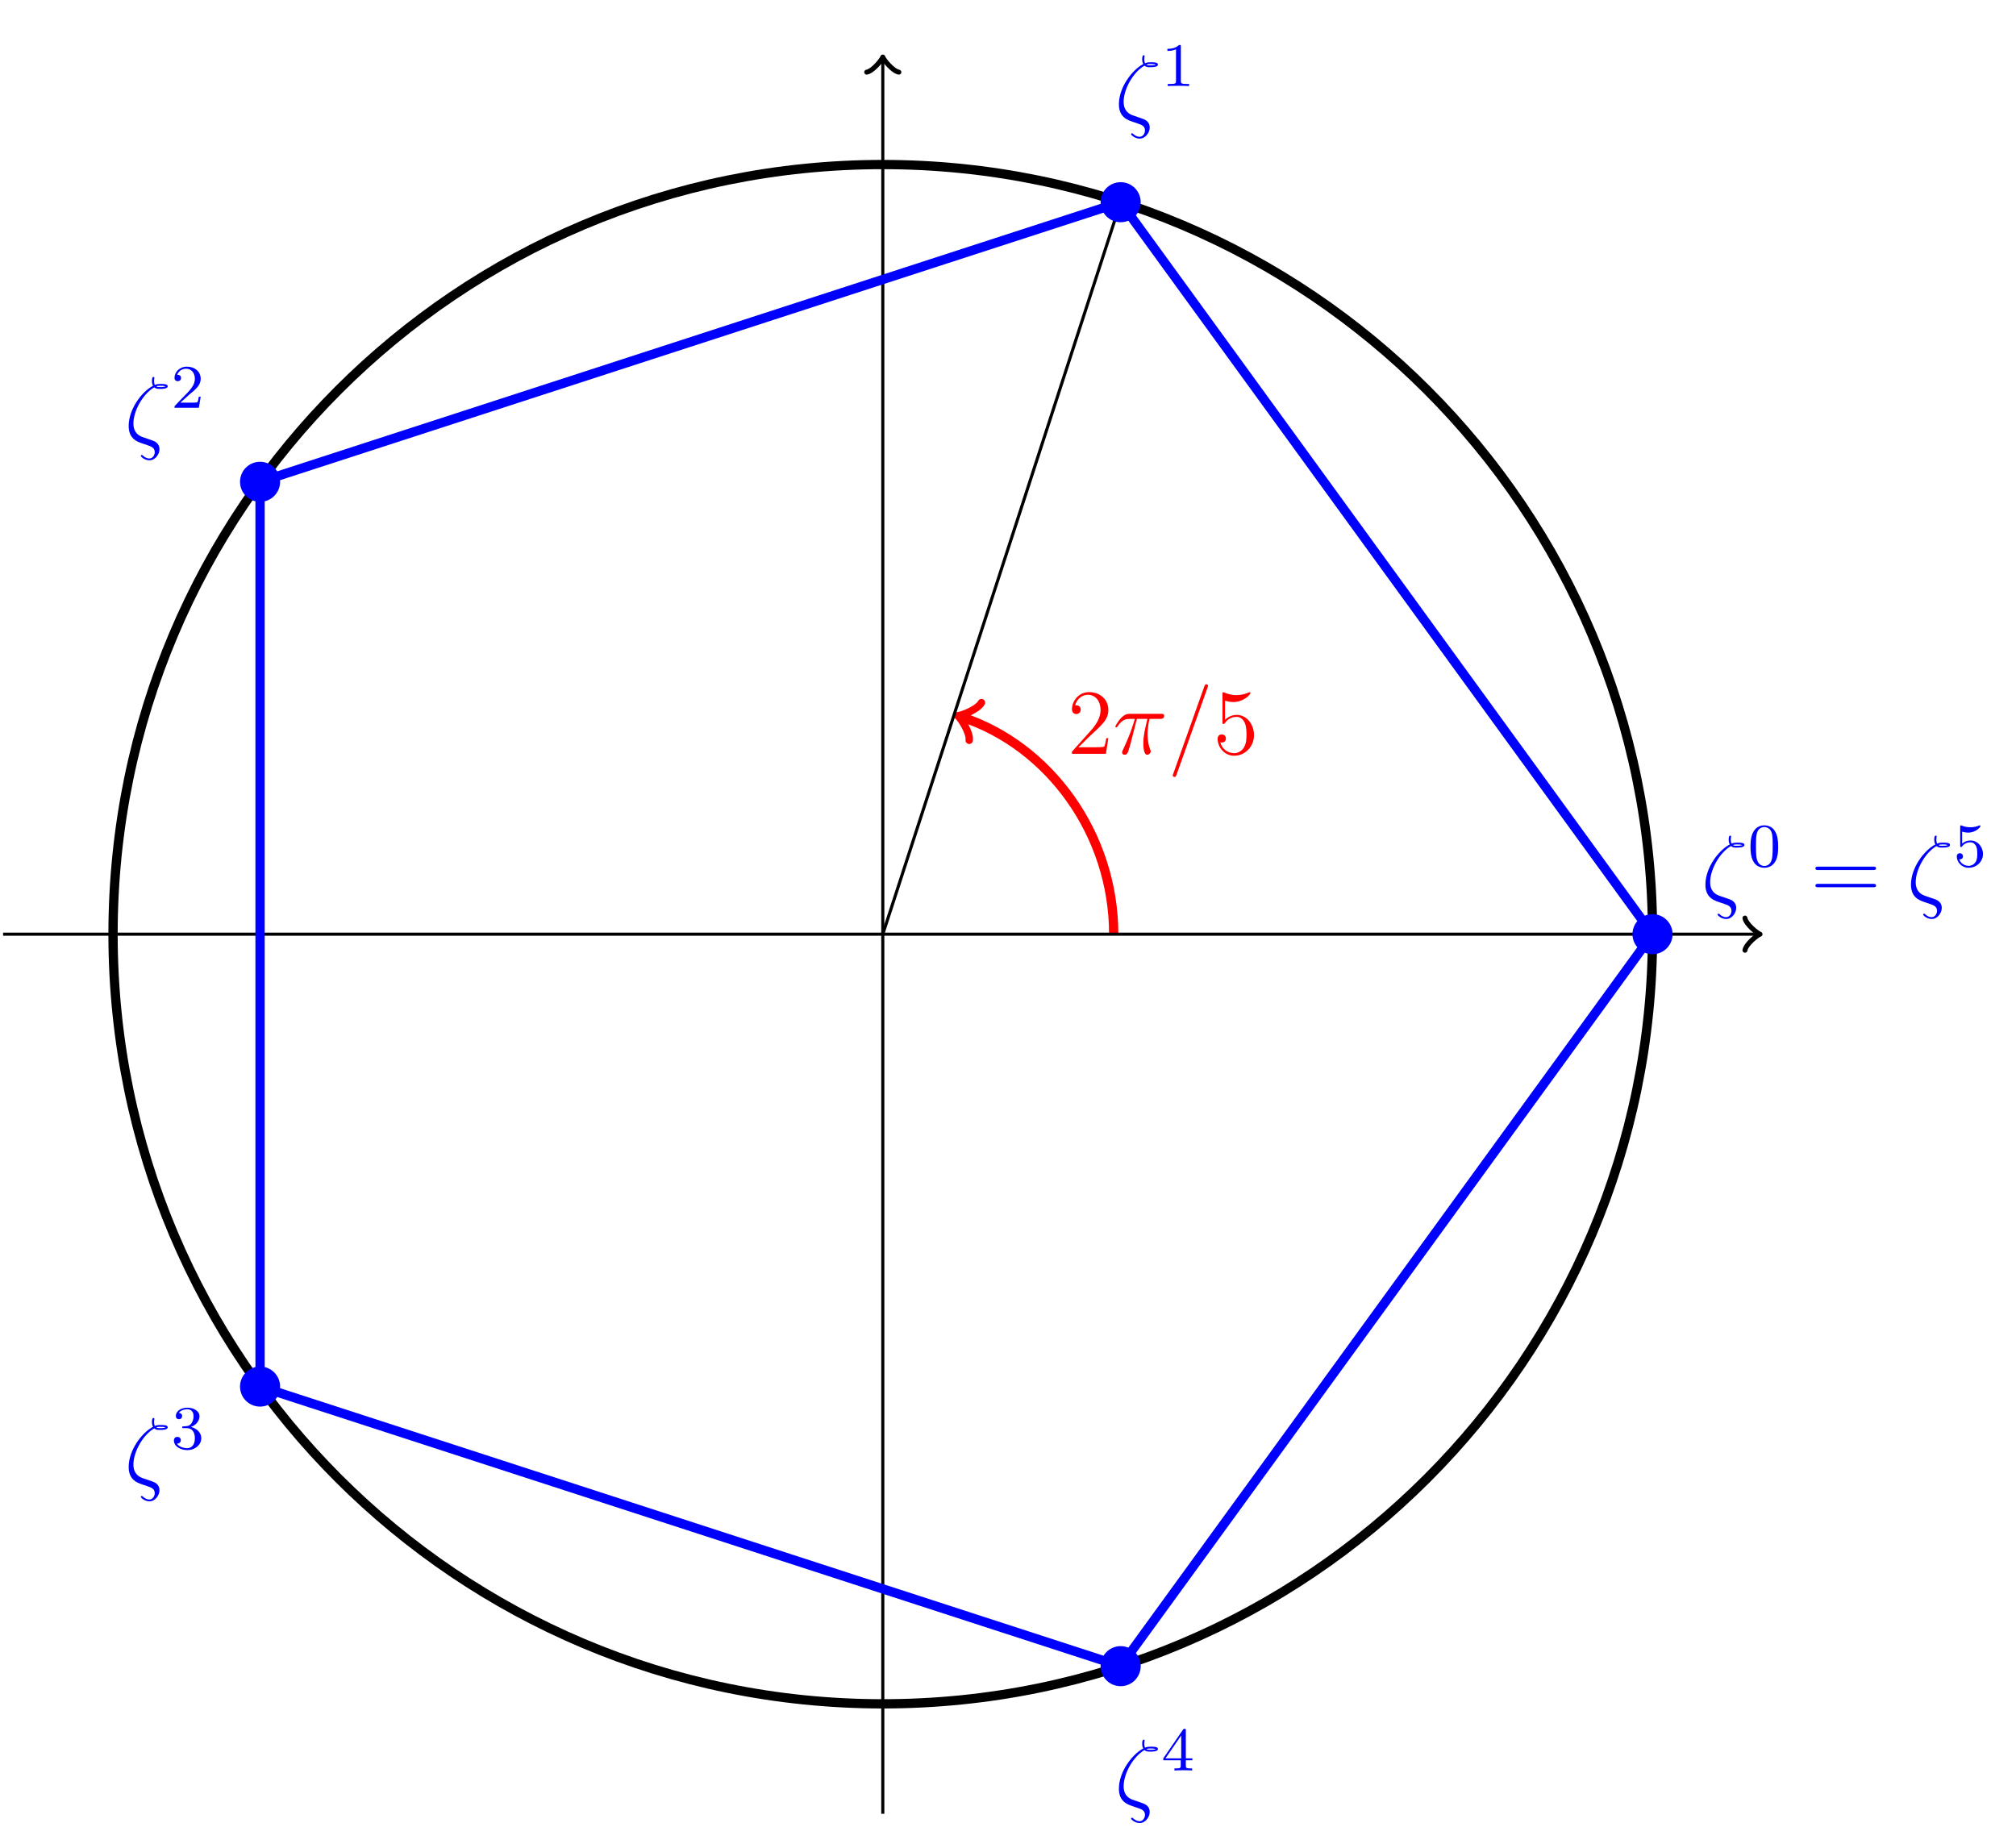
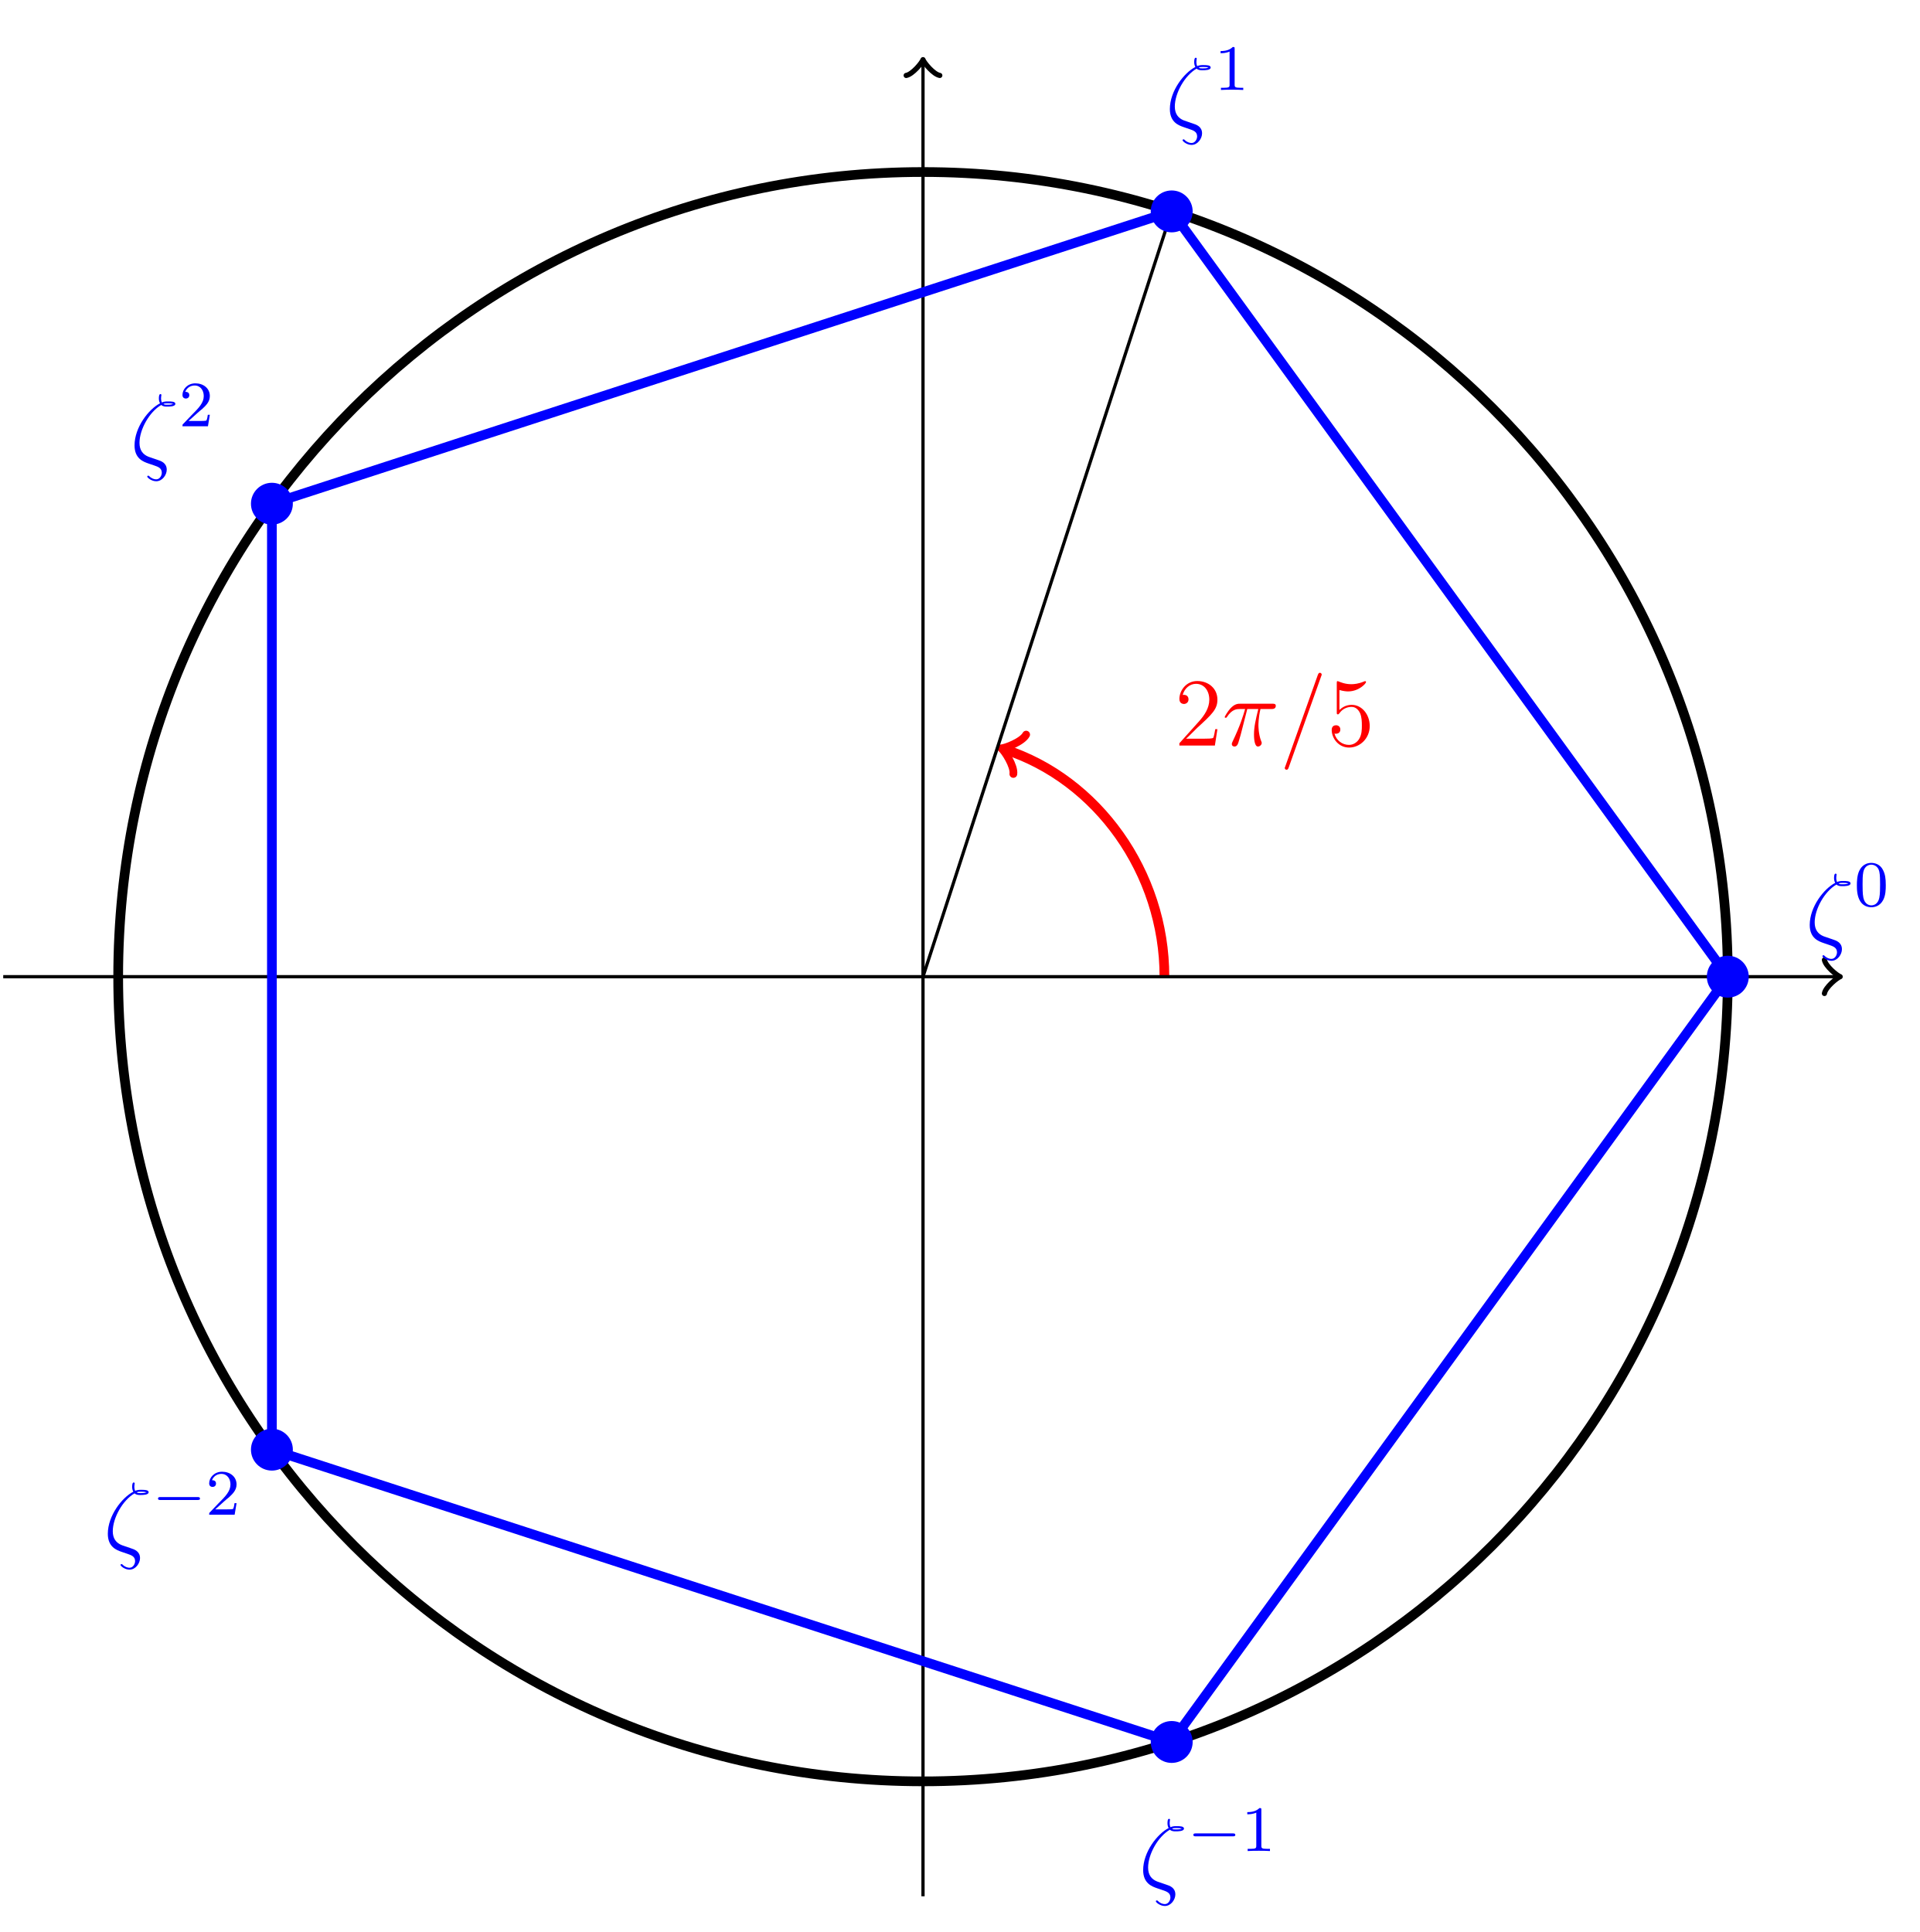
- <svg xmlns="http://www.w3.org/2000/svg" xmlns:xlink="http://www.w3.org/1999/xlink" width="259.845" height="238.216" viewBox="0 0 259.845 238.216">
+ <svg xmlns="http://www.w3.org/2000/svg" xmlns:xlink="http://www.w3.org/1999/xlink" width="236.635pt" height="238.216pt" viewBox="0 0 236.635 238.216">
  <defs>
    <g>
      <g id="glyph-0-0">
        <path d="M 5.266 -2.016 L 5 -2.016 C 4.953 -1.812 4.859 -1.141 4.75 -0.953 C 4.656 -0.844 3.984 -0.844 3.625 -0.844 L 1.406 -0.844 C 1.734 -1.125 2.469 -1.891 2.766 -2.172 C 4.594 -3.844 5.266 -4.469 5.266 -5.656 C 5.266 -7.031 4.172 -7.953 2.781 -7.953 C 1.406 -7.953 0.578 -6.766 0.578 -5.734 C 0.578 -5.125 1.109 -5.125 1.141 -5.125 C 1.406 -5.125 1.703 -5.312 1.703 -5.688 C 1.703 -6.031 1.484 -6.25 1.141 -6.25 C 1.047 -6.25 1.016 -6.25 0.984 -6.234 C 1.203 -7.047 1.859 -7.609 2.625 -7.609 C 3.641 -7.609 4.266 -6.75 4.266 -5.656 C 4.266 -4.641 3.688 -3.75 3 -2.984 L 0.578 -0.281 L 0.578 0 L 4.953 0 Z M 5.266 -2.016 " />
      </g>
      <g id="glyph-0-1">
        <path d="M 1.531 -6.844 C 2.047 -6.688 2.469 -6.672 2.594 -6.672 C 3.938 -6.672 4.812 -7.656 4.812 -7.828 C 4.812 -7.875 4.781 -7.938 4.703 -7.938 C 4.688 -7.938 4.656 -7.938 4.547 -7.891 C 3.891 -7.609 3.312 -7.562 3 -7.562 C 2.219 -7.562 1.656 -7.812 1.422 -7.906 C 1.344 -7.938 1.312 -7.938 1.297 -7.938 C 1.203 -7.938 1.203 -7.859 1.203 -7.672 L 1.203 -4.125 C 1.203 -3.906 1.203 -3.844 1.344 -3.844 C 1.406 -3.844 1.422 -3.844 1.547 -4 C 1.875 -4.484 2.438 -4.766 3.031 -4.766 C 3.672 -4.766 3.984 -4.188 4.078 -3.984 C 4.281 -3.516 4.297 -2.922 4.297 -2.469 C 4.297 -2.016 4.297 -1.344 3.953 -0.797 C 3.688 -0.375 3.234 -0.078 2.703 -0.078 C 1.906 -0.078 1.141 -0.609 0.922 -1.484 C 0.984 -1.453 1.047 -1.453 1.109 -1.453 C 1.312 -1.453 1.641 -1.562 1.641 -1.969 C 1.641 -2.312 1.406 -2.5 1.109 -2.5 C 0.891 -2.5 0.578 -2.391 0.578 -1.922 C 0.578 -0.906 1.406 0.25 2.719 0.25 C 4.078 0.25 5.266 -0.891 5.266 -2.406 C 5.266 -3.828 4.297 -5.016 3.047 -5.016 C 2.359 -5.016 1.844 -4.703 1.531 -4.375 Z M 1.531 -6.844 " />
-       </g>
-       <g id="glyph-0-2">
-         <path d="M 8.062 -3.875 C 8.234 -3.875 8.453 -3.875 8.453 -4.094 C 8.453 -4.312 8.25 -4.312 8.062 -4.312 L 1.031 -4.312 C 0.859 -4.312 0.641 -4.312 0.641 -4.094 C 0.641 -3.875 0.844 -3.875 1.031 -3.875 Z M 8.062 -1.656 C 8.234 -1.656 8.453 -1.656 8.453 -1.859 C 8.453 -2.094 8.25 -2.094 8.062 -2.094 L 1.031 -2.094 C 0.859 -2.094 0.641 -2.094 0.641 -1.875 C 0.641 -1.656 0.844 -1.656 1.031 -1.656 Z M 8.062 -1.656 " />
      </g>
      <g id="glyph-1-0">
        <path d="M 3.094 -4.5 L 4.453 -4.5 C 4.125 -3.172 3.922 -2.297 3.922 -1.344 C 3.922 -1.172 3.922 0.125 4.406 0.125 C 4.656 0.125 4.875 -0.109 4.875 -0.312 C 4.875 -0.375 4.875 -0.391 4.797 -0.578 C 4.469 -1.406 4.469 -2.422 4.469 -2.516 C 4.469 -2.578 4.469 -3.438 4.719 -4.5 L 6.062 -4.5 C 6.219 -4.5 6.609 -4.5 6.609 -4.891 C 6.609 -5.156 6.391 -5.156 6.172 -5.156 L 2.234 -5.156 C 1.953 -5.156 1.547 -5.156 1 -4.562 C 0.688 -4.219 0.312 -3.578 0.312 -3.516 C 0.312 -3.438 0.375 -3.422 0.438 -3.422 C 0.531 -3.422 0.531 -3.453 0.594 -3.531 C 1.219 -4.5 1.844 -4.5 2.141 -4.5 L 2.828 -4.5 C 2.562 -3.609 2.266 -2.562 1.281 -0.484 C 1.188 -0.281 1.188 -0.266 1.188 -0.188 C 1.188 0.062 1.406 0.125 1.5 0.125 C 1.859 0.125 1.953 -0.188 2.094 -0.688 C 2.281 -1.297 2.281 -1.328 2.406 -1.812 Z M 3.094 -4.5 " />
      </g>
      <g id="glyph-1-1">
        <path d="M 5.125 -8.516 C 5.125 -8.531 5.203 -8.719 5.203 -8.734 C 5.203 -8.875 5.078 -8.969 4.984 -8.969 C 4.922 -8.969 4.812 -8.969 4.719 -8.703 L 0.719 2.547 C 0.719 2.562 0.641 2.734 0.641 2.766 C 0.641 2.906 0.766 2.984 0.859 2.984 C 0.938 2.984 1.047 2.969 1.125 2.719 Z M 5.125 -8.516 " />
      </g>
      <g id="glyph-1-2">
        <path d="M 2.266 -0.578 C 1.547 -0.859 1.141 -1.406 1.141 -2.297 C 1.141 -3.938 2.359 -6.125 3.828 -6.969 C 4.047 -6.766 4.312 -6.766 4.547 -6.766 C 4.844 -6.766 5.562 -6.766 5.562 -7.109 C 5.562 -7.406 5.031 -7.406 4.656 -7.406 C 4.406 -7.406 4.203 -7.406 3.891 -7.281 C 3.828 -7.438 3.797 -7.609 3.797 -7.781 C 3.797 -8 3.844 -8.156 3.844 -8.203 C 3.844 -8.266 3.781 -8.312 3.719 -8.312 C 3.531 -8.312 3.531 -7.875 3.531 -7.781 C 3.531 -7.672 3.531 -7.422 3.672 -7.172 C 2.281 -6.453 0.531 -4.219 0.531 -1.984 C 0.531 -0.344 1.625 0.031 2.25 0.25 C 2.406 0.297 2.781 0.438 2.938 0.484 C 3.438 0.656 3.891 0.812 3.891 1.391 C 3.891 1.734 3.641 2.203 3.203 2.203 C 2.969 2.203 2.641 2.109 2.344 1.812 C 2.297 1.766 2.266 1.75 2.219 1.75 C 2.109 1.75 2.094 1.844 2.094 1.859 C 2.094 1.984 2.609 2.438 3.203 2.438 C 3.969 2.438 4.5 1.641 4.5 1.016 C 4.5 0.172 3.797 -0.062 3.359 -0.203 Z M 4.094 -7.094 C 4.266 -7.172 4.438 -7.172 4.641 -7.172 C 5.016 -7.172 5.062 -7.156 5.297 -7.094 C 5.156 -7.047 5.062 -7 4.547 -7 C 4.297 -7 4.219 -7 4.094 -7.094 Z M 4.094 -7.094 " />
      </g>
      <g id="glyph-2-0">
        <path d="M 3.891 -2.547 C 3.891 -3.391 3.812 -3.906 3.547 -4.422 C 3.203 -5.125 2.547 -5.297 2.109 -5.297 C 1.109 -5.297 0.734 -4.547 0.625 -4.328 C 0.344 -3.75 0.328 -2.953 0.328 -2.547 C 0.328 -2.016 0.344 -1.219 0.734 -0.578 C 1.094 0.016 1.688 0.172 2.109 0.172 C 2.5 0.172 3.172 0.047 3.578 -0.734 C 3.875 -1.312 3.891 -2.031 3.891 -2.547 Z M 2.109 -0.062 C 1.844 -0.062 1.297 -0.188 1.125 -1.016 C 1.031 -1.469 1.031 -2.219 1.031 -2.641 C 1.031 -3.188 1.031 -3.75 1.125 -4.188 C 1.297 -5 1.906 -5.078 2.109 -5.078 C 2.375 -5.078 2.938 -4.938 3.094 -4.219 C 3.188 -3.781 3.188 -3.172 3.188 -2.641 C 3.188 -2.172 3.188 -1.453 3.094 -1 C 2.922 -0.172 2.375 -0.062 2.109 -0.062 Z M 2.109 -0.062 " />
      </g>
      <g id="glyph-2-1">
-         <path d="M 1.109 -4.484 C 1.219 -4.453 1.531 -4.359 1.875 -4.359 C 2.875 -4.359 3.469 -5.062 3.469 -5.188 C 3.469 -5.281 3.422 -5.297 3.375 -5.297 C 3.359 -5.297 3.344 -5.297 3.281 -5.266 C 2.969 -5.141 2.594 -5.047 2.172 -5.047 C 1.703 -5.047 1.312 -5.156 1.062 -5.266 C 0.984 -5.297 0.969 -5.297 0.953 -5.297 C 0.859 -5.297 0.859 -5.219 0.859 -5.062 L 0.859 -2.734 C 0.859 -2.594 0.859 -2.5 0.984 -2.5 C 1.047 -2.5 1.062 -2.531 1.109 -2.594 C 1.203 -2.703 1.5 -3.109 2.188 -3.109 C 2.625 -3.109 2.844 -2.75 2.922 -2.594 C 3.047 -2.312 3.062 -1.938 3.062 -1.641 C 3.062 -1.344 3.062 -0.906 2.844 -0.562 C 2.688 -0.312 2.359 -0.078 1.938 -0.078 C 1.422 -0.078 0.922 -0.391 0.734 -0.922 C 0.75 -0.906 0.812 -0.906 0.812 -0.906 C 1.031 -0.906 1.219 -1.047 1.219 -1.297 C 1.219 -1.594 0.984 -1.703 0.828 -1.703 C 0.672 -1.703 0.422 -1.625 0.422 -1.281 C 0.422 -0.562 1.047 0.172 1.953 0.172 C 2.953 0.172 3.797 -0.609 3.797 -1.594 C 3.797 -2.516 3.125 -3.344 2.188 -3.344 C 1.797 -3.344 1.422 -3.219 1.109 -2.938 Z M 1.109 -4.484 " />
+         <path d="M 2.5 -5.078 C 2.5 -5.297 2.484 -5.297 2.266 -5.297 C 1.938 -4.984 1.516 -4.797 0.766 -4.797 L 0.766 -4.531 C 0.984 -4.531 1.406 -4.531 1.875 -4.734 L 1.875 -0.656 C 1.875 -0.359 1.844 -0.266 1.094 -0.266 L 0.812 -0.266 L 0.812 0 C 1.141 -0.031 1.828 -0.031 2.188 -0.031 C 2.547 -0.031 3.234 -0.031 3.562 0 L 3.562 -0.266 L 3.281 -0.266 C 2.531 -0.266 2.5 -0.359 2.5 -0.656 Z M 2.5 -5.078 " />
      </g>
      <g id="glyph-2-2">
-         <path d="M 2.5 -5.078 C 2.5 -5.297 2.484 -5.297 2.266 -5.297 C 1.938 -4.984 1.516 -4.797 0.766 -4.797 L 0.766 -4.531 C 0.984 -4.531 1.406 -4.531 1.875 -4.734 L 1.875 -0.656 C 1.875 -0.359 1.844 -0.266 1.094 -0.266 L 0.812 -0.266 L 0.812 0 C 1.141 -0.031 1.828 -0.031 2.188 -0.031 C 2.547 -0.031 3.234 -0.031 3.562 0 L 3.562 -0.266 L 3.281 -0.266 C 2.531 -0.266 2.5 -0.359 2.5 -0.656 Z M 2.5 -5.078 " />
-       </g>
-       <g id="glyph-2-3">
        <path d="M 2.25 -1.625 C 2.375 -1.75 2.703 -2.016 2.844 -2.125 C 3.328 -2.578 3.797 -3.016 3.797 -3.734 C 3.797 -4.688 3 -5.297 2.016 -5.297 C 1.047 -5.297 0.422 -4.578 0.422 -3.859 C 0.422 -3.469 0.734 -3.422 0.844 -3.422 C 1.016 -3.422 1.266 -3.531 1.266 -3.844 C 1.266 -4.25 0.859 -4.25 0.766 -4.25 C 1 -4.844 1.531 -5.031 1.922 -5.031 C 2.656 -5.031 3.047 -4.406 3.047 -3.734 C 3.047 -2.906 2.469 -2.297 1.516 -1.344 L 0.516 -0.297 C 0.422 -0.219 0.422 -0.203 0.422 0 L 3.562 0 L 3.797 -1.422 L 3.547 -1.422 C 3.531 -1.266 3.469 -0.875 3.375 -0.719 C 3.328 -0.656 2.719 -0.656 2.594 -0.656 L 1.172 -0.656 Z M 2.25 -1.625 " />
      </g>
-       <g id="glyph-2-4">
-         <path d="M 2.016 -2.656 C 2.641 -2.656 3.047 -2.203 3.047 -1.359 C 3.047 -0.359 2.484 -0.078 2.062 -0.078 C 1.625 -0.078 1.016 -0.234 0.734 -0.656 C 1.031 -0.656 1.234 -0.844 1.234 -1.094 C 1.234 -1.359 1.047 -1.531 0.781 -1.531 C 0.578 -1.531 0.344 -1.406 0.344 -1.078 C 0.344 -0.328 1.156 0.172 2.078 0.172 C 3.125 0.172 3.875 -0.562 3.875 -1.359 C 3.875 -2.031 3.344 -2.625 2.531 -2.812 C 3.156 -3.031 3.641 -3.562 3.641 -4.203 C 3.641 -4.844 2.922 -5.297 2.094 -5.297 C 1.234 -5.297 0.594 -4.844 0.594 -4.234 C 0.594 -3.938 0.781 -3.812 1 -3.812 C 1.25 -3.812 1.406 -3.984 1.406 -4.219 C 1.406 -4.516 1.141 -4.625 0.969 -4.625 C 1.312 -5.062 1.922 -5.094 2.062 -5.094 C 2.266 -5.094 2.875 -5.031 2.875 -4.203 C 2.875 -3.656 2.641 -3.312 2.531 -3.188 C 2.297 -2.938 2.109 -2.922 1.625 -2.891 C 1.469 -2.891 1.406 -2.875 1.406 -2.766 C 1.406 -2.656 1.484 -2.656 1.625 -2.656 Z M 2.016 -2.656 " />
-       </g>
-       <g id="glyph-2-5">
-         <path d="M 3.141 -5.156 C 3.141 -5.312 3.141 -5.375 2.969 -5.375 C 2.875 -5.375 2.859 -5.375 2.781 -5.266 L 0.234 -1.562 L 0.234 -1.312 L 2.484 -1.312 L 2.484 -0.641 C 2.484 -0.344 2.469 -0.266 1.844 -0.266 L 1.672 -0.266 L 1.672 0 C 2.344 -0.031 2.359 -0.031 2.812 -0.031 C 3.266 -0.031 3.281 -0.031 3.953 0 L 3.953 -0.266 L 3.781 -0.266 C 3.156 -0.266 3.141 -0.344 3.141 -0.641 L 3.141 -1.312 L 3.984 -1.312 L 3.984 -1.562 L 3.141 -1.562 Z M 2.547 -4.516 L 2.547 -1.562 L 0.516 -1.562 Z M 2.547 -4.516 " />
+       <g id="glyph-3-0">
+         <path d="M 5.562 -1.812 C 5.703 -1.812 5.875 -1.812 5.875 -1.984 C 5.875 -2.172 5.703 -2.172 5.562 -2.172 L 1 -2.172 C 0.875 -2.172 0.703 -2.172 0.703 -1.984 C 0.703 -1.812 0.875 -1.812 1 -1.812 Z M 5.562 -1.812 " />
      </g>
    </g>
  </defs>
  <path fill="none" stroke-width="1.196" stroke-linecap="butt" stroke-linejoin="miter" stroke="rgb(0%, 0%, 0%)" stroke-opacity="1" stroke-miterlimit="10" d="M 99.212 -0.001 C 99.212 54.796 54.794 99.214 0.001 99.214 C -54.796 99.214 -99.214 54.796 -99.214 -0.001 C -99.214 -54.794 -54.796 -99.216 0.001 -99.216 C 54.794 -99.216 99.212 -54.794 99.212 -0.001 Z M 99.212 -0.001 " transform="matrix(1, 0, 0, -1, 113.784, 120.425)" />
  <path fill="none" stroke-width="1.196" stroke-linecap="butt" stroke-linejoin="miter" stroke="rgb(100%, 0%, 0%)" stroke-opacity="1" stroke-miterlimit="10" d="M 29.763 -0.001 C 29.763 12.894 21.458 24.323 10.107 28.011 " transform="matrix(1, 0, 0, -1, 113.784, 120.425)" />
  <path fill="none" stroke-width="0.956" stroke-linecap="round" stroke-linejoin="round" stroke="rgb(100%, 0%, 0%)" stroke-opacity="1" stroke-miterlimit="10" d="M -1.913 2.55 C -1.754 1.596 0.001 0.162 0.477 -0 C -0.001 -0.16 -1.753 -1.595 -1.914 -2.551 " transform="matrix(-0.95107, -0.30899, -0.30899, 0.95107, 123.891, 92.41307)" />
  <g fill="rgb(100%, 0%, 0%)" fill-opacity="1">
-     <use xlink:href="#glyph-0-0" x="137.589" y="97.173" />
+     <use xlink:href="#glyph-0-0" x="144.813" y="91.924" />
  </g>
  <g fill="rgb(100%, 0%, 0%)" fill-opacity="1">
-     <use xlink:href="#glyph-1-0" x="143.442" y="97.173" />
+     <use xlink:href="#glyph-1-0" x="150.666" y="91.924" />
  </g>
  <g fill="rgb(100%, 0%, 0%)" fill-opacity="1">
-     <use xlink:href="#glyph-1-1" x="150.512" y="97.173" />
+     <use xlink:href="#glyph-1-1" x="157.737" y="91.924" />
  </g>
  <g fill="rgb(100%, 0%, 0%)" fill-opacity="1">
-     <use xlink:href="#glyph-0-1" x="156.364" y="97.173" />
+     <use xlink:href="#glyph-0-1" x="163.59" y="91.924" />
  </g>
  <path fill="none" stroke-width="0.399" stroke-linecap="butt" stroke-linejoin="miter" stroke="rgb(0%, 0%, 0%)" stroke-opacity="1" stroke-miterlimit="10" d="M 0.001 -0.001 L 30.657 94.359 " transform="matrix(1, 0, 0, -1, 113.784, 120.425)" />
  <path fill="none" stroke-width="0.399" stroke-linecap="butt" stroke-linejoin="miter" stroke="rgb(0%, 0%, 0%)" stroke-opacity="1" stroke-miterlimit="10" d="M -113.386 -0.001 L 112.681 -0.001 " transform="matrix(1, 0, 0, -1, 113.784, 120.425)" />
  <path fill="none" stroke-width="0.638" stroke-linecap="round" stroke-linejoin="round" stroke="rgb(0%, 0%, 0%)" stroke-opacity="1" stroke-miterlimit="10" d="M -1.554 2.073 C -1.425 1.296 0.001 0.128 0.388 -0.001 C 0.001 -0.13 -1.425 -1.294 -1.554 -2.071 " transform="matrix(1, 0, 0, -1, 226.4639, 120.425)" />
  <path fill="none" stroke-width="0.399" stroke-linecap="butt" stroke-linejoin="miter" stroke="rgb(0%, 0%, 0%)" stroke-opacity="1" stroke-miterlimit="10" d="M 0.001 -113.388 L 0.001 112.679 " transform="matrix(1, 0, 0, -1, 113.784, 120.425)" />
  <path fill="none" stroke-width="0.638" stroke-linecap="round" stroke-linejoin="round" stroke="rgb(0%, 0%, 0%)" stroke-opacity="1" stroke-miterlimit="10" d="M -1.556 2.073 C -1.423 1.296 -0.001 0.128 0.39 -0.001 C -0.001 -0.13 -1.423 -1.294 -1.556 -2.071 " transform="matrix(0, -1, -1, 0, 113.784, 7.7451)" />
  <path fill="none" stroke-width="1.196" stroke-linecap="butt" stroke-linejoin="miter" stroke="rgb(0%, 0%, 100%)" stroke-opacity="1" stroke-miterlimit="10" d="M 99.212 -0.001 L 30.657 94.359 " transform="matrix(1, 0, 0, -1, 113.784, 120.425)" />
  <path fill="none" stroke-width="1.196" stroke-linecap="butt" stroke-linejoin="miter" stroke="rgb(0%, 0%, 100%)" stroke-opacity="1" stroke-miterlimit="10" d="M 30.657 94.359 L -80.264 58.316 " transform="matrix(1, 0, 0, -1, 113.784, 120.425)" />
  <path fill="none" stroke-width="1.196" stroke-linecap="butt" stroke-linejoin="miter" stroke="rgb(0%, 0%, 100%)" stroke-opacity="1" stroke-miterlimit="10" d="M -80.264 58.316 L -80.264 -58.317 " transform="matrix(1, 0, 0, -1, 113.784, 120.425)" />
  <path fill="none" stroke-width="1.196" stroke-linecap="butt" stroke-linejoin="miter" stroke="rgb(0%, 0%, 100%)" stroke-opacity="1" stroke-miterlimit="10" d="M -80.264 -58.317 L 30.657 -94.36 " transform="matrix(1, 0, 0, -1, 113.784, 120.425)" />
  <path fill="none" stroke-width="1.196" stroke-linecap="butt" stroke-linejoin="miter" stroke="rgb(0%, 0%, 100%)" stroke-opacity="1" stroke-miterlimit="10" d="M 30.657 -94.36 L 99.212 -0.001 " transform="matrix(1, 0, 0, -1, 113.784, 120.425)" />
  <path fill-rule="nonzero" fill="rgb(0%, 0%, 100%)" fill-opacity="1" stroke-width="1.196" stroke-linecap="butt" stroke-linejoin="miter" stroke="rgb(0%, 0%, 100%)" stroke-opacity="1" stroke-miterlimit="10" d="M 101.2 -0.001 C 101.2 1.097 100.31 1.984 99.212 1.984 C 98.118 1.984 97.228 1.097 97.228 -0.001 C 97.228 -1.095 98.118 -1.985 99.212 -1.985 C 100.31 -1.985 101.2 -1.095 101.2 -0.001 Z M 101.2 -0.001 " transform="matrix(1, 0, 0, -1, 113.784, 120.425)" />
  <g fill="rgb(0%, 0%, 100%)" fill-opacity="1">
-     <use xlink:href="#glyph-1-2" x="219.282" y="116.03" />
+     <use xlink:href="#glyph-1-2" x="222.567" y="116.03" />
  </g>
  <g fill="rgb(0%, 0%, 100%)" fill-opacity="1">
-     <use xlink:href="#glyph-2-0" x="225.298" y="111.692" />
-   </g>
-   <g fill="rgb(0%, 0%, 100%)" fill-opacity="1">
-     <use xlink:href="#glyph-0-2" x="233.351" y="116.03" />
-   </g>
-   <g fill="rgb(0%, 0%, 100%)" fill-opacity="1">
-     <use xlink:href="#glyph-1-2" x="245.777" y="116.03" />
-   </g>
-   <g fill="rgb(0%, 0%, 100%)" fill-opacity="1">
-     <use xlink:href="#glyph-2-1" x="251.792" y="111.692" />
+     <use xlink:href="#glyph-2-0" x="228.582" y="111.692" />
  </g>
  <path fill-rule="nonzero" fill="rgb(0%, 0%, 100%)" fill-opacity="1" stroke-width="1.196" stroke-linecap="butt" stroke-linejoin="miter" stroke="rgb(0%, 0%, 100%)" stroke-opacity="1" stroke-miterlimit="10" d="M 32.646 94.359 C 32.646 95.456 31.755 96.343 30.657 96.343 C 29.564 96.343 28.673 95.456 28.673 94.359 C 28.673 93.261 29.564 92.374 30.657 92.374 C 31.755 92.374 32.646 93.261 32.646 94.359 Z M 32.646 94.359 " transform="matrix(1, 0, 0, -1, 113.784, 120.425)" />
  <g fill="rgb(0%, 0%, 100%)" fill-opacity="1">
    <use xlink:href="#glyph-1-2" x="143.687" y="15.43" />
  </g>
  <g fill="rgb(0%, 0%, 100%)" fill-opacity="1">
-     <use xlink:href="#glyph-2-2" x="149.703" y="11.092" />
+     <use xlink:href="#glyph-2-1" x="149.703" y="11.092" />
  </g>
  <path fill-rule="nonzero" fill="rgb(0%, 0%, 100%)" fill-opacity="1" stroke-width="1.196" stroke-linecap="butt" stroke-linejoin="miter" stroke="rgb(0%, 0%, 100%)" stroke-opacity="1" stroke-miterlimit="10" d="M -78.28 58.316 C -78.28 59.413 -79.171 60.3 -80.264 60.3 C -81.362 60.3 -82.249 59.413 -82.249 58.316 C -82.249 57.222 -81.362 56.331 -80.264 56.331 C -79.171 56.331 -78.28 57.222 -78.28 58.316 Z M -78.28 58.316 " transform="matrix(1, 0, 0, -1, 113.784, 120.425)" />
  <g fill="rgb(0%, 0%, 100%)" fill-opacity="1">
    <use xlink:href="#glyph-1-2" x="16.055" y="56.901" />
  </g>
  <g fill="rgb(0%, 0%, 100%)" fill-opacity="1">
-     <use xlink:href="#glyph-2-3" x="22.071" y="52.563" />
+     <use xlink:href="#glyph-2-2" x="22.071" y="52.563" />
+   </g>
+   <path fill-rule="nonzero" fill="rgb(0%, 0%, 100%)" fill-opacity="1" stroke-width="1.196" stroke-linecap="butt" stroke-linejoin="miter" stroke="rgb(0%, 0%, 100%)" stroke-opacity="1" stroke-miterlimit="10" d="M 32.646 -94.36 C 32.646 -93.263 31.755 -92.376 30.657 -92.376 C 29.564 -92.376 28.673 -93.263 28.673 -94.36 C 28.673 -95.454 29.564 -96.345 30.657 -96.345 C 31.755 -96.345 32.646 -95.454 32.646 -94.36 Z M 32.646 -94.36 " transform="matrix(1, 0, 0, -1, 113.784, 120.425)" />
+   <g fill="rgb(0%, 0%, 100%)" fill-opacity="1">
+     <use xlink:href="#glyph-1-2" x="140.394" y="232.571" />
+   </g>
+   <g fill="rgb(0%, 0%, 100%)" fill-opacity="1">
+     <use xlink:href="#glyph-3-0" x="146.409" y="228.232" />
+   </g>
+   <g fill="rgb(0%, 0%, 100%)" fill-opacity="1">
+     <use xlink:href="#glyph-2-1" x="152.995" y="228.232" />
  </g>
  <path fill-rule="nonzero" fill="rgb(0%, 0%, 100%)" fill-opacity="1" stroke-width="1.196" stroke-linecap="butt" stroke-linejoin="miter" stroke="rgb(0%, 0%, 100%)" stroke-opacity="1" stroke-miterlimit="10" d="M -78.28 -58.317 C -78.28 -57.22 -79.171 -56.333 -80.264 -56.333 C -81.362 -56.333 -82.249 -57.22 -82.249 -58.317 C -82.249 -59.411 -81.362 -60.302 -80.264 -60.302 C -79.171 -60.302 -78.28 -59.411 -78.28 -58.317 Z M -78.28 -58.317 " transform="matrix(1, 0, 0, -1, 113.784, 120.425)" />
  <g fill="rgb(0%, 0%, 100%)" fill-opacity="1">
-     <use xlink:href="#glyph-1-2" x="16.055" y="191.1" />
+     <use xlink:href="#glyph-1-2" x="12.762" y="191.1" />
  </g>
  <g fill="rgb(0%, 0%, 100%)" fill-opacity="1">
-     <use xlink:href="#glyph-2-4" x="22.071" y="186.761" />
-   </g>
-   <path fill-rule="nonzero" fill="rgb(0%, 0%, 100%)" fill-opacity="1" stroke-width="1.196" stroke-linecap="butt" stroke-linejoin="miter" stroke="rgb(0%, 0%, 100%)" stroke-opacity="1" stroke-miterlimit="10" d="M 32.646 -94.36 C 32.646 -93.263 31.755 -92.376 30.657 -92.376 C 29.564 -92.376 28.673 -93.263 28.673 -94.36 C 28.673 -95.454 29.564 -96.345 30.657 -96.345 C 31.755 -96.345 32.646 -95.454 32.646 -94.36 Z M 32.646 -94.36 " transform="matrix(1, 0, 0, -1, 113.784, 120.425)" />
-   <g fill="rgb(0%, 0%, 100%)" fill-opacity="1">
-     <use xlink:href="#glyph-1-2" x="143.687" y="232.571" />
+     <use xlink:href="#glyph-3-0" x="18.778" y="186.761" />
  </g>
  <g fill="rgb(0%, 0%, 100%)" fill-opacity="1">
-     <use xlink:href="#glyph-2-5" x="149.703" y="228.232" />
+     <use xlink:href="#glyph-2-2" x="25.364" y="186.761" />
  </g>
</svg>
